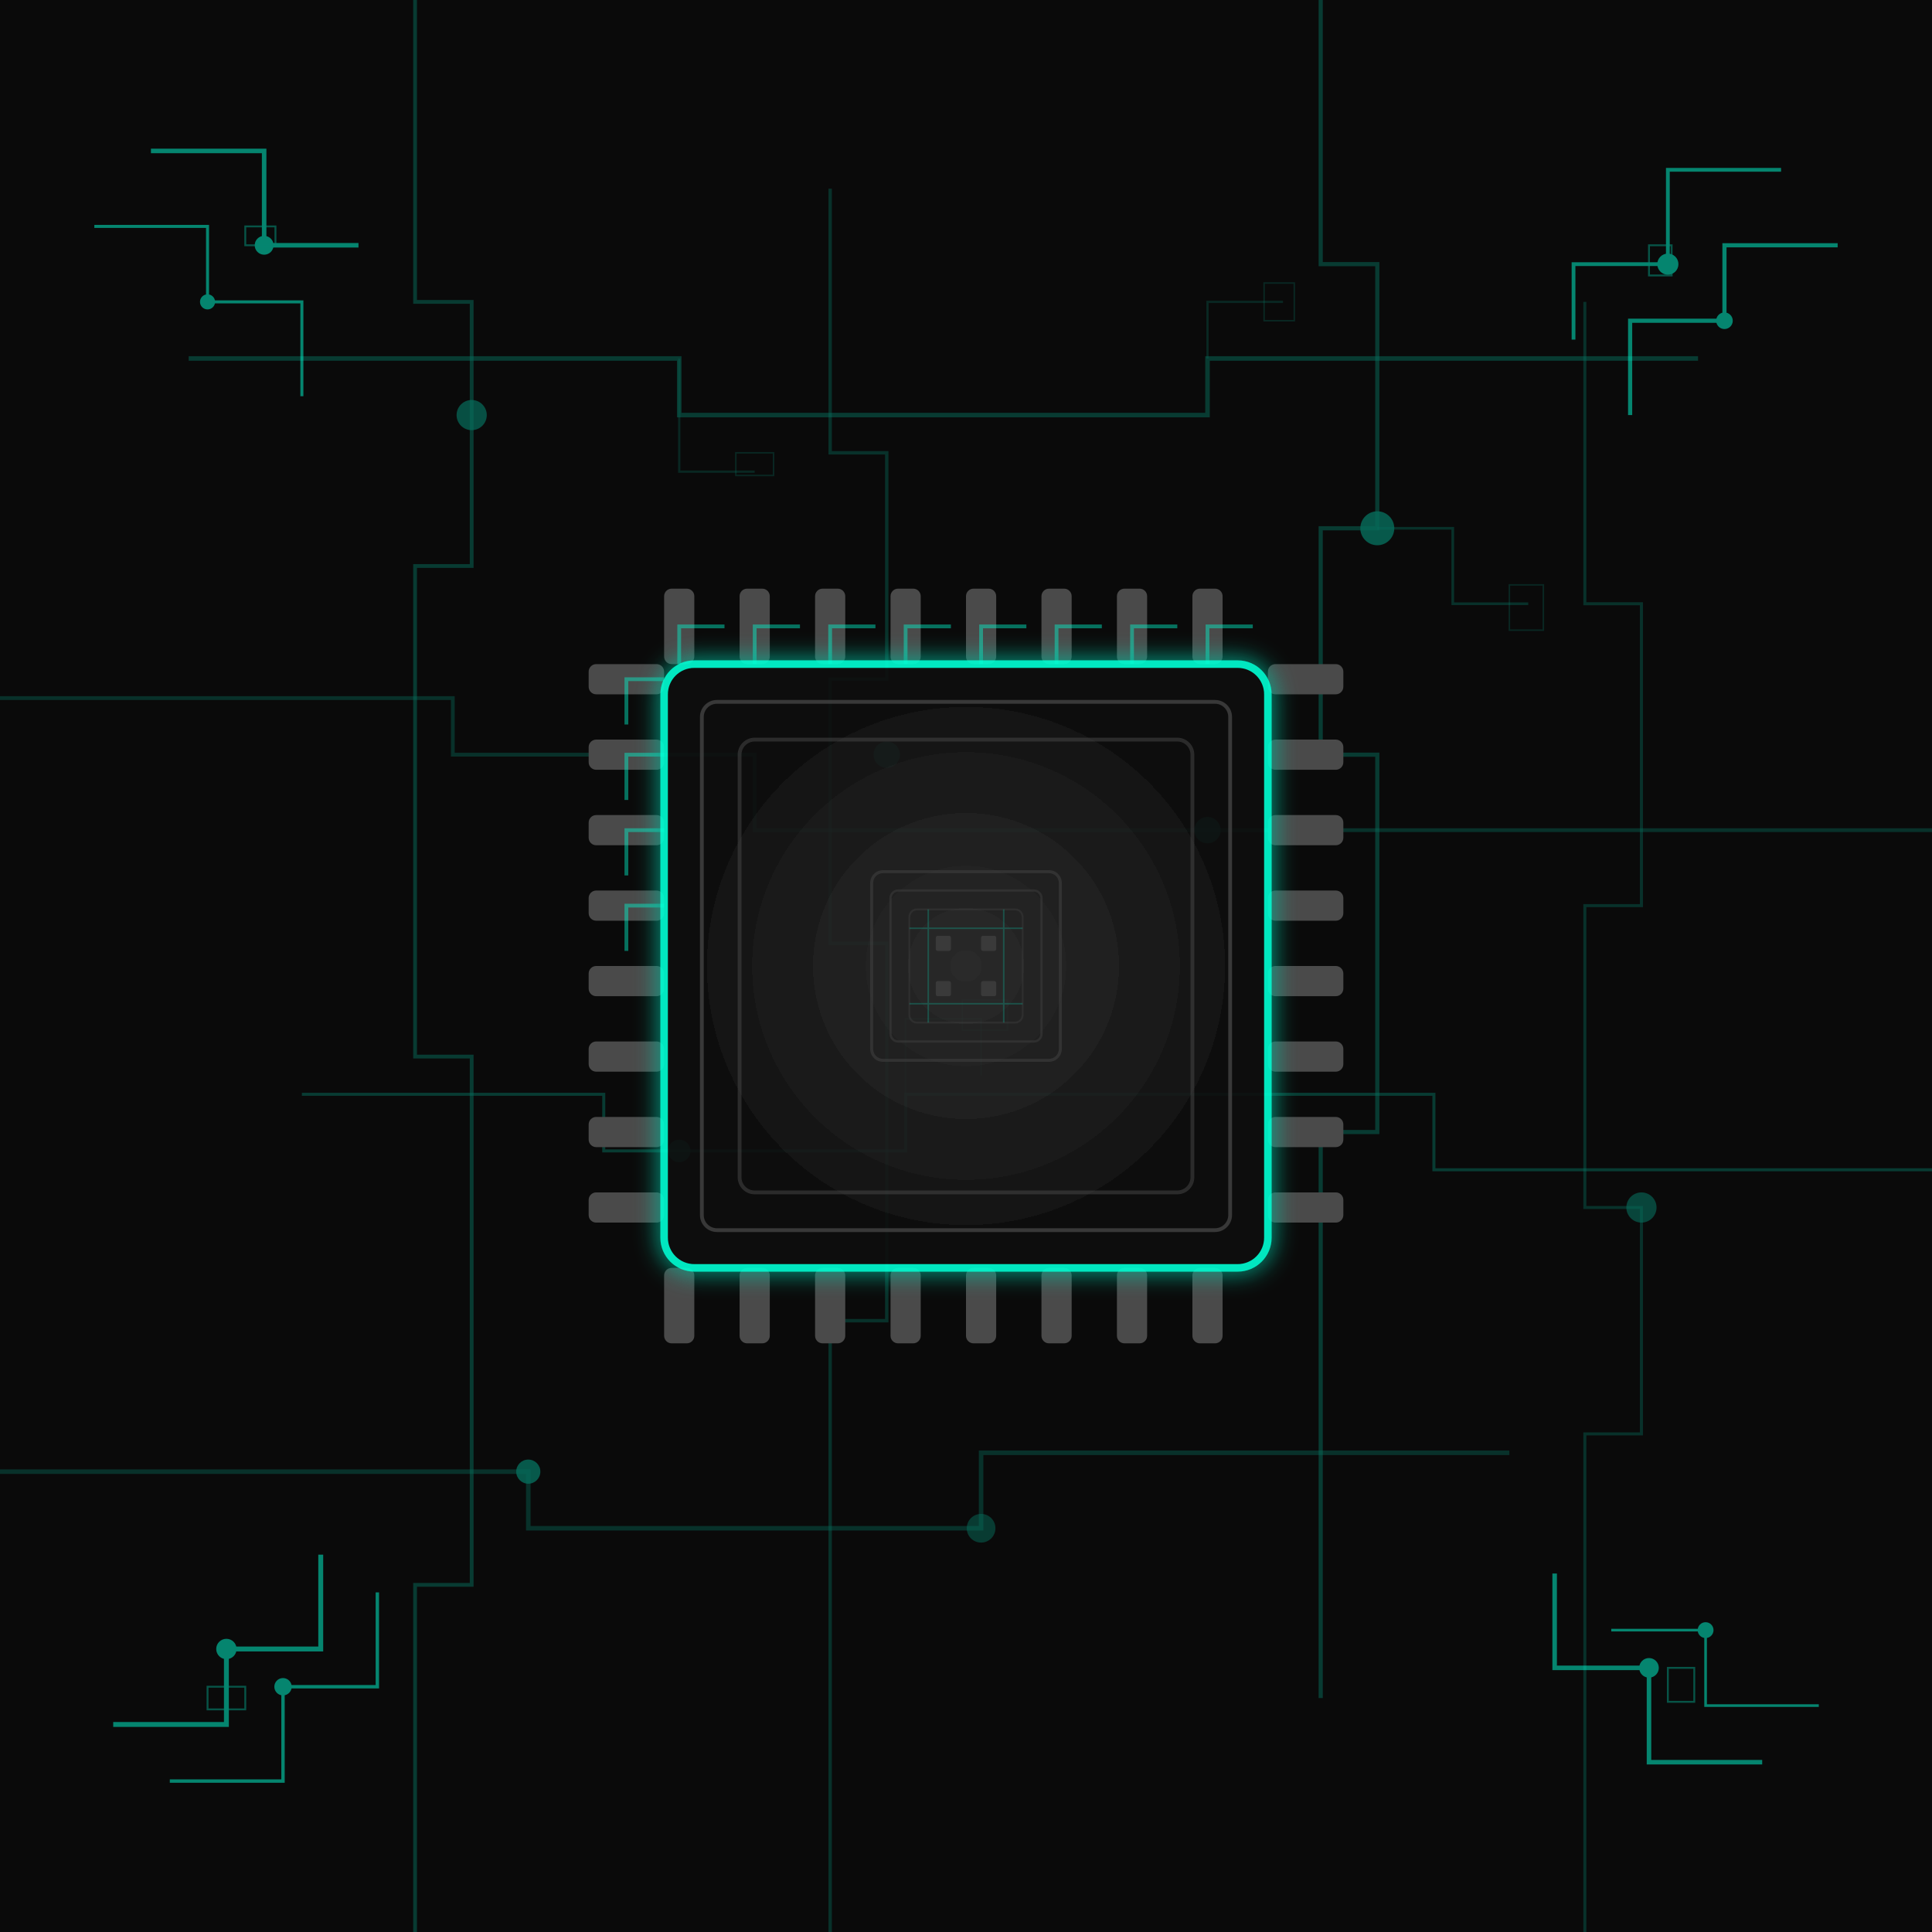
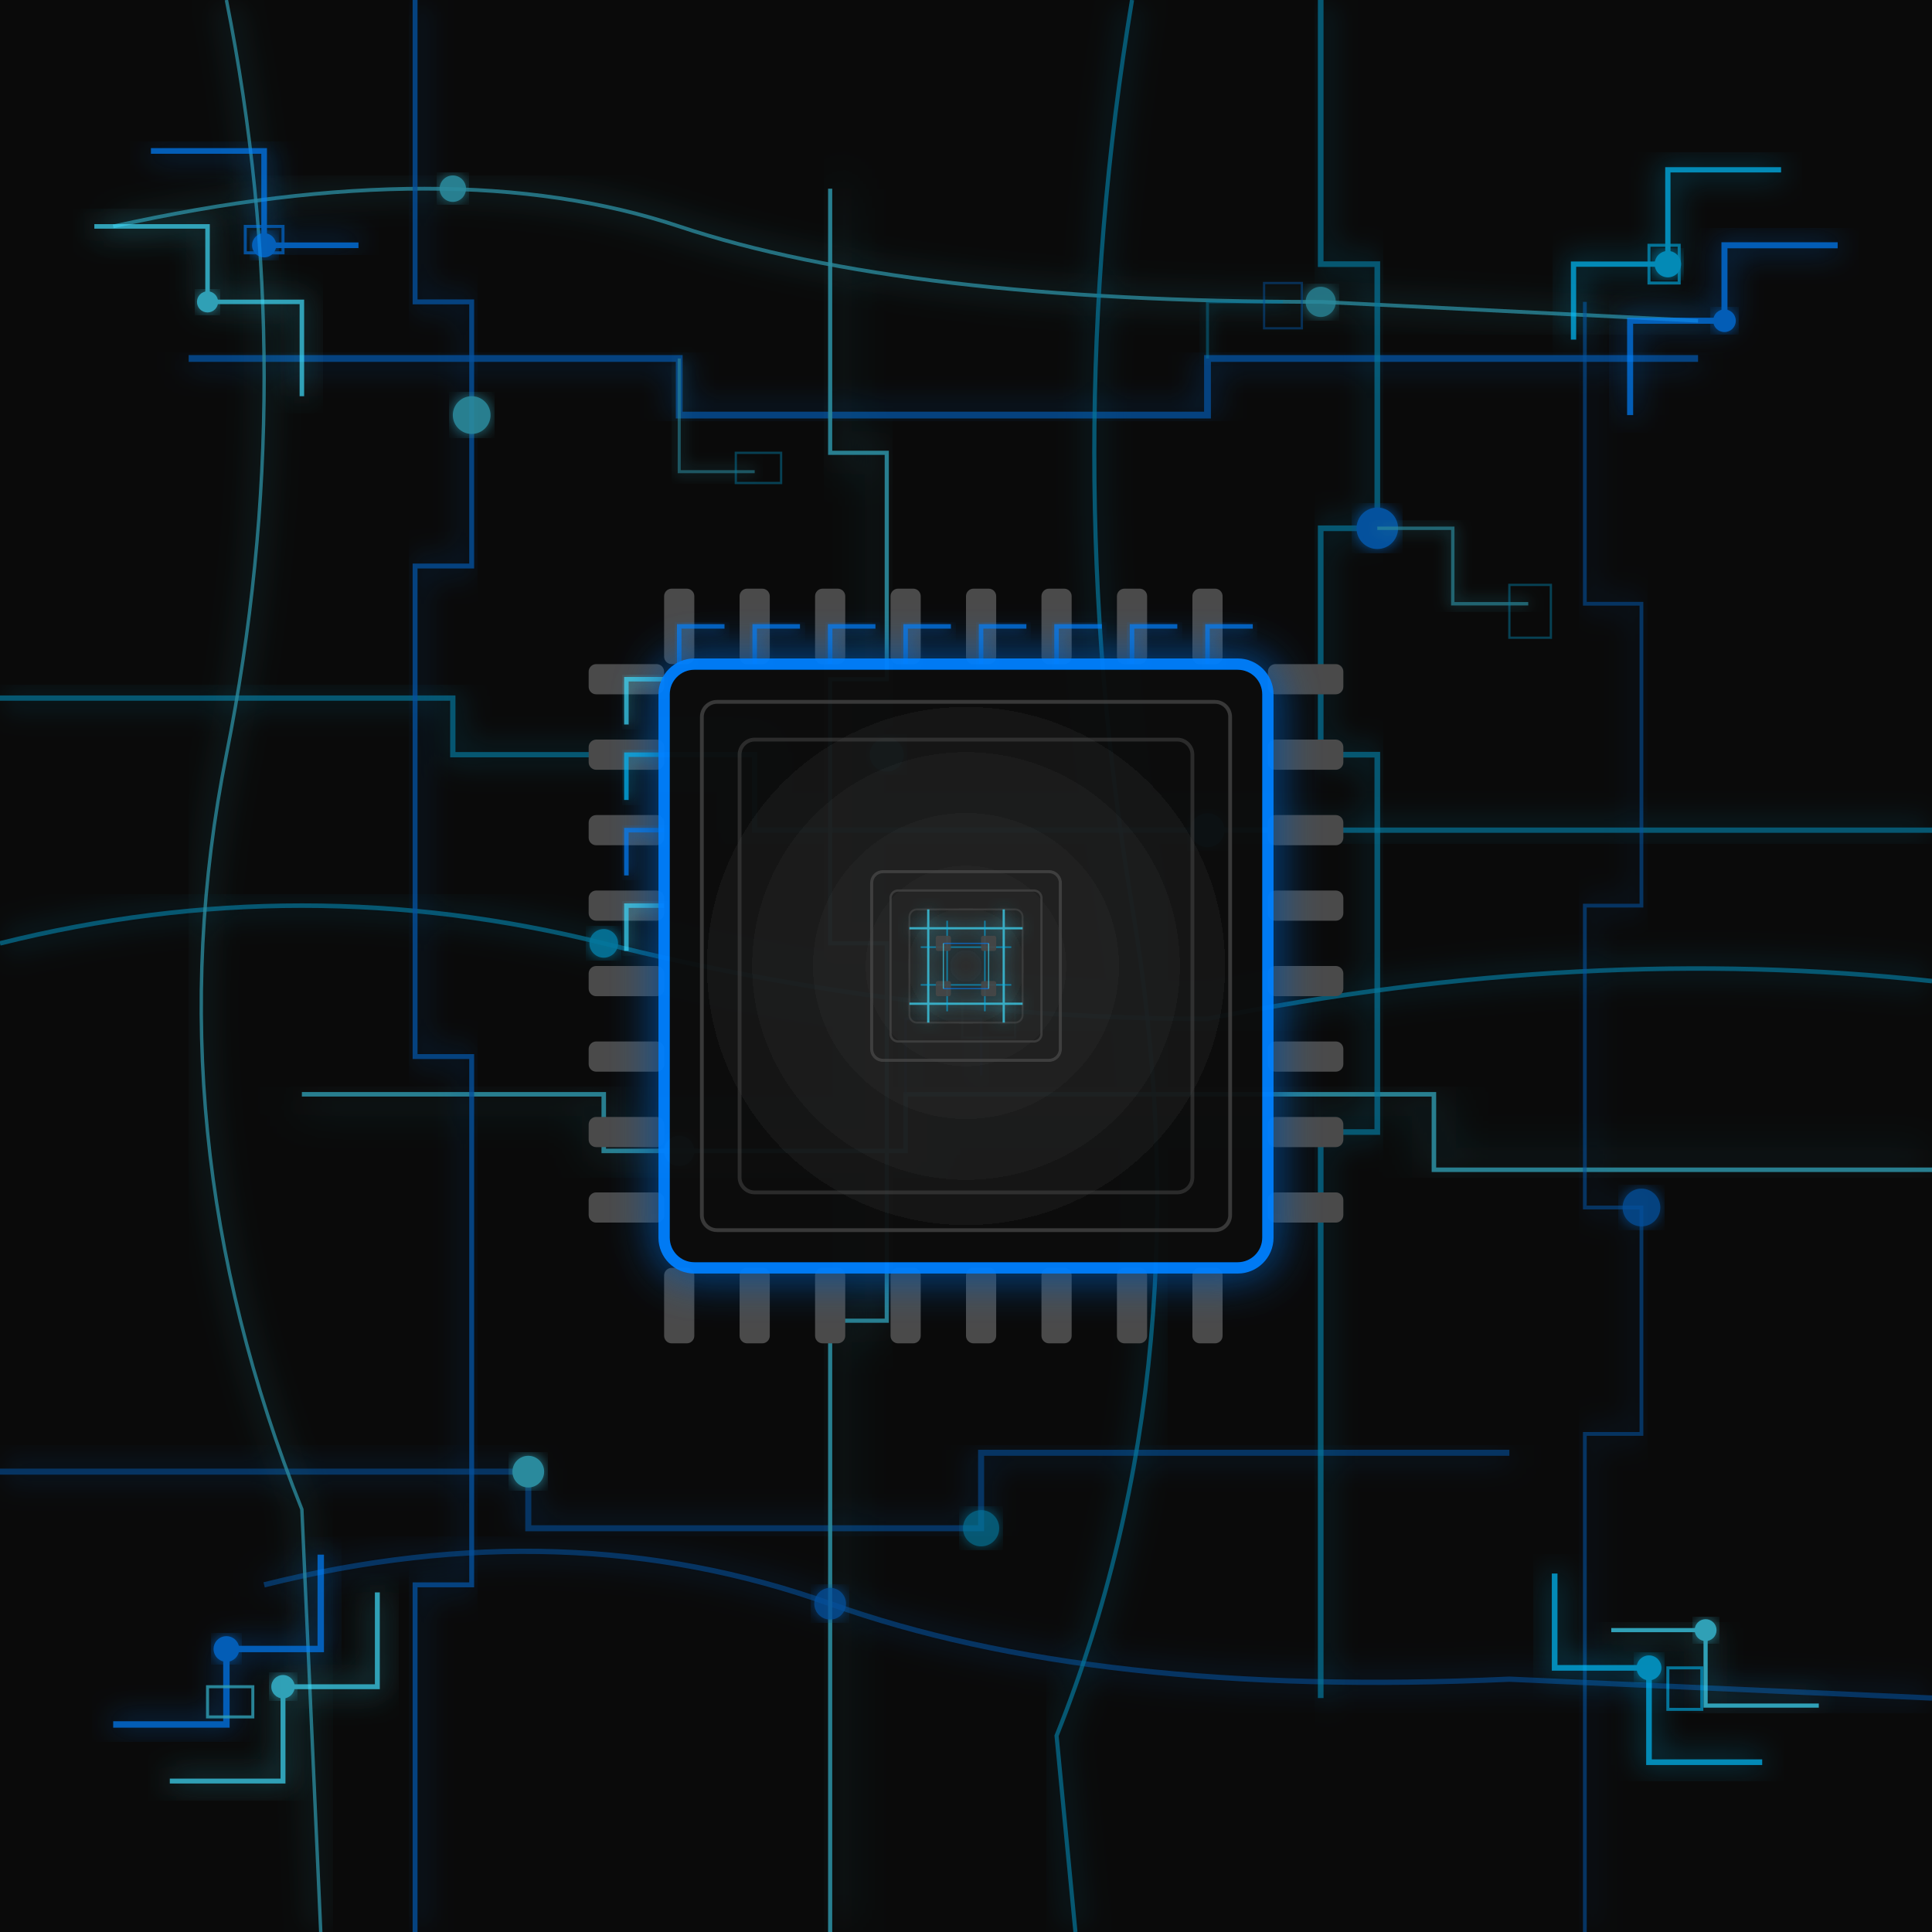
<svg xmlns="http://www.w3.org/2000/svg" width="512" height="512" viewBox="0 0 512 512">
  <defs>
    <radialGradient id="cpuGradient" cx="50%" cy="50%" r="50%">
      <stop offset="0%" style="stop-color:#2E2E2E;stop-opacity:1" />
      <stop offset="70%" style="stop-color:#1A1A1A;stop-opacity:1" />
      <stop offset="100%" style="stop-color:#0A0A0A;stop-opacity:1" />
    </radialGradient>
-     <radialGradient id="keyholeGlow" cx="50%" cy="50%" r="50%">
-       <stop offset="0%" style="stop-color:#00FFD4;stop-opacity:0.8" />
-       <stop offset="40%" style="stop-color:#00E5FF;stop-opacity:0.6" />
-       <stop offset="80%" style="stop-color:#00FFD4;stop-opacity:0.3" />
-       <stop offset="100%" style="stop-color:#00FFD4;stop-opacity:0" />
+     <radialGradient id="blueNeonGlow" cx="50%" cy="50%" r="50%">
+       <stop offset="0%" style="stop-color:#40E0FF;stop-opacity:0.9" />
+       <stop offset="30%" style="stop-color:#00C0FF;stop-opacity:0.7" />
+       <stop offset="60%" style="stop-color:#0080FF;stop-opacity:0.4" />
+       <stop offset="100%" style="stop-color:#0080FF;stop-opacity:0" />
    </radialGradient>
-     <filter id="glow">
-       <feGaussianBlur stdDeviation="3" result="coloredBlur" />
+     <filter id="neonGlow">
+       <feGaussianBlur stdDeviation="4" result="coloredBlur" />
+       <feMerge>
+         <feMergeNode in="coloredBlur" />
+         <feMergeNode in="SourceGraphic" />
+       </feMerge>
+     </filter>
+     <filter id="strongGlow">
+       <feGaussianBlur stdDeviation="6" result="coloredBlur" />
      <feMerge>
        <feMergeNode in="coloredBlur" />
        <feMergeNode in="SourceGraphic" />
      </feMerge>
    </filter>
    <filter id="innerGlow">
      <feGaussianBlur stdDeviation="2" result="coloredBlur" />
      <feMerge>
        <feMergeNode in="coloredBlur" />
        <feMergeNode in="SourceGraphic" />
      </feMerge>
    </filter>
  </defs>
  <rect width="512" height="512" fill="#0A0A0A" />
-   <g opacity="0.4">
-     <path d="M50,95 L180,95 L180,110 L320,110 L320,95 L450,95" stroke="#00FFD4" stroke-width="1.2" fill="none" opacity="0.5" />
-     <path d="M0,185 L120,185 L120,200 L200,200 L200,220 L512,220" stroke="#00FFD4" stroke-width="1" fill="none" opacity="0.4" />
-     <path d="M80,290 L160,290 L160,305 L240,305 L240,290 L380,290 L380,310 L512,310" stroke="#00FFD4" stroke-width="0.8" fill="none" opacity="0.5" />
-     <path d="M0,390 L140,390 L140,405 L260,405 L260,385 L400,385" stroke="#00FFD4" stroke-width="1.2" fill="none" opacity="0.4" />
-     <path d="M110,0 L110,80 L125,80 L125,150 L110,150 L110,280 L125,280 L125,420 L110,420 L110,512" stroke="#00FFD4" stroke-width="1" fill="none" opacity="0.5" />
-     <path d="M220,50 L220,120 L235,120 L235,180 L220,180 L220,250 L235,250 L235,350 L220,350 L220,512" stroke="#00FFD4" stroke-width="0.9" fill="none" opacity="0.4" />
-     <path d="M350,0 L350,70 L365,70 L365,140 L350,140 L350,200 L365,200 L365,300 L350,300 L350,450" stroke="#00FFD4" stroke-width="1.1" fill="none" opacity="0.5" />
-     <path d="M420,80 L420,160 L435,160 L435,240 L420,240 L420,320 L435,320 L435,380 L420,380 L420,512" stroke="#00FFD4" stroke-width="0.8" fill="none" opacity="0.4" />
-     <circle cx="125" cy="110" r="4" fill="#00FFD4" opacity="0.7" />
-     <circle cx="235" cy="200" r="3.5" fill="#00FFD4" opacity="0.6" />
-     <circle cx="365" cy="140" r="4.5" fill="#00FFD4" opacity="0.8" />
-     <circle cx="180" cy="305" r="3" fill="#00FFD4" opacity="0.6" />
-     <circle cx="320" cy="220" r="3.5" fill="#00FFD4" opacity="0.7" />
-     <circle cx="435" cy="320" r="4" fill="#00FFD4" opacity="0.6" />
-     <circle cx="140" cy="390" r="3.2" fill="#00FFD4" opacity="0.8" />
-     <circle cx="260" cy="405" r="3.8" fill="#00FFD4" opacity="0.5" />
-     <path d="M180,95 L180,125 L200,125" stroke="#00FFD4" stroke-width="0.6" fill="none" opacity="0.3" />
-     <path d="M320,95 L320,80 L340,80" stroke="#00FFD4" stroke-width="0.6" fill="none" opacity="0.3" />
-     <path d="M240,290 L240,270 L260,270 L260,285" stroke="#00FFD4" stroke-width="0.5" fill="none" opacity="0.3" />
-     <path d="M365,140 L385,140 L385,160 L405,160" stroke="#00FFD4" stroke-width="0.7" fill="none" opacity="0.4" />
-     <rect x="195" y="120" width="10" height="6" fill="none" stroke="#00FFD4" stroke-width="0.4" opacity="0.3" />
-     <rect x="335" y="75" width="8" height="10" fill="none" stroke="#00FFD4" stroke-width="0.4" opacity="0.3" />
-     <rect x="255" y="265" width="12" height="8" fill="none" stroke="#00FFD4" stroke-width="0.4" opacity="0.3" />
-     <rect x="400" y="155" width="9" height="12" fill="none" stroke="#00FFD4" stroke-width="0.4" opacity="0.3" />
+   <g opacity="0.6">
+     <path d="M50,95 L180,95 L180,110 L320,110 L320,95 L450,95" stroke="#0080FF" stroke-width="1.8" fill="none" opacity="0.8" filter="url(#neonGlow)" />
+     <path d="M0,185 L120,185 L120,200 L200,200 L200,220 L512,220" stroke="#00C0FF" stroke-width="1.4" fill="none" opacity="0.7" filter="url(#neonGlow)" />
+     <path d="M80,290 L160,290 L160,305 L240,305 L240,290 L380,290 L380,310 L512,310" stroke="#40E0FF" stroke-width="1.2" fill="none" opacity="0.9" filter="url(#strongGlow)" />
+     <path d="M0,390 L140,390 L140,405 L260,405 L260,385 L400,385" stroke="#0080FF" stroke-width="1.6" fill="none" opacity="0.6" filter="url(#neonGlow)" />
+     <path d="M30,60 Q120,40 180,60 T350,80 L450,85" stroke="#40E0FF" stroke-width="1.0" fill="none" opacity="0.8" filter="url(#neonGlow)" />
+     <path d="M0,250 Q80,230 160,250 T320,270 Q420,250 512,260" stroke="#00C0FF" stroke-width="1.2" fill="none" opacity="0.7" filter="url(#neonGlow)" />
+     <path d="M70,420 Q150,400 220,425 T400,445 L512,450" stroke="#0080FF" stroke-width="1.4" fill="none" opacity="0.6" filter="url(#neonGlow)" />
+     <path d="M110,0 L110,80 L125,80 L125,150 L110,150 L110,280 L125,280 L125,420 L110,420 L110,512" stroke="#0080FF" stroke-width="1.3" fill="none" opacity="0.8" filter="url(#neonGlow)" />
+     <path d="M220,50 L220,120 L235,120 L235,180 L220,180 L220,250 L235,250 L235,350 L220,350 L220,512" stroke="#40E0FF" stroke-width="1.1" fill="none" opacity="0.9" filter="url(#strongGlow)" />
+     <path d="M350,0 L350,70 L365,70 L365,140 L350,140 L350,200 L365,200 L365,300 L350,300 L350,450" stroke="#00C0FF" stroke-width="1.5" fill="none" opacity="0.7" filter="url(#neonGlow)" />
+     <path d="M420,80 L420,160 L435,160 L435,240 L420,240 L420,320 L435,320 L435,380 L420,380 L420,512" stroke="#0080FF" stroke-width="1.0" fill="none" opacity="0.6" filter="url(#neonGlow)" />
+     <path d="M60,0 Q80,100 60,200 T80,400 L85,512" stroke="#40E0FF" stroke-width="0.9" fill="none" opacity="0.8" filter="url(#neonGlow)" />
+     <path d="M300,0 Q280,120 300,240 T280,460 L285,512" stroke="#00C0FF" stroke-width="1.1" fill="none" opacity="0.7" filter="url(#neonGlow)" />
+     <circle cx="125" cy="110" r="5" fill="#40E0FF" opacity="0.9" filter="url(#innerGlow)" />
+     <circle cx="235" cy="200" r="4.5" fill="#00C0FF" opacity="0.8" filter="url(#innerGlow)" />
+     <circle cx="365" cy="140" r="5.5" fill="#0080FF" opacity="1.0" filter="url(#innerGlow)" />
+     <circle cx="180" cy="305" r="4" fill="#40E0FF" opacity="0.8" filter="url(#innerGlow)" />
+     <circle cx="320" cy="220" r="4.5" fill="#00C0FF" opacity="0.9" filter="url(#innerGlow)" />
+     <circle cx="435" cy="320" r="5" fill="#0080FF" opacity="0.8" filter="url(#innerGlow)" />
+     <circle cx="140" cy="390" r="4.2" fill="#40E0FF" opacity="1.0" filter="url(#innerGlow)" />
+     <circle cx="260" cy="405" r="4.8" fill="#00C0FF" opacity="0.7" filter="url(#innerGlow)" />
+     <circle cx="120" cy="50" r="3.5" fill="#40E0FF" opacity="0.9" filter="url(#innerGlow)" />
+     <circle cx="350" cy="80" r="4" fill="#40E0FF" opacity="0.8" filter="url(#innerGlow)" />
+     <circle cx="160" cy="250" r="3.8" fill="#00C0FF" opacity="0.9" filter="url(#innerGlow)" />
+     <circle cx="220" cy="425" r="4.2" fill="#0080FF" opacity="0.8" filter="url(#innerGlow)" />
+     <path d="M180,95 L180,125 L200,125" stroke="#40E0FF" stroke-width="0.8" fill="none" opacity="0.6" filter="url(#innerGlow)" />
+     <path d="M320,95 L320,80 L340,80" stroke="#00C0FF" stroke-width="0.8" fill="none" opacity="0.5" filter="url(#innerGlow)" />
+     <path d="M240,290 L240,270 L260,270 L260,285" stroke="#0080FF" stroke-width="0.7" fill="none" opacity="0.6" filter="url(#innerGlow)" />
+     <path d="M365,140 L385,140 L385,160 L405,160" stroke="#40E0FF" stroke-width="0.9" fill="none" opacity="0.7" filter="url(#innerGlow)" />
+     <rect x="195" y="120" width="12" height="8" fill="none" stroke="#00C0FF" stroke-width="0.6" opacity="0.5" />
+     <rect x="335" y="75" width="10" height="12" fill="none" stroke="#0080FF" stroke-width="0.6" opacity="0.5" />
+     <rect x="255" y="265" width="14" height="10" fill="none" stroke="#40E0FF" stroke-width="0.6" opacity="0.5" />
+     <rect x="400" y="155" width="11" height="14" fill="none" stroke="#00C0FF" stroke-width="0.6" opacity="0.5" />
  </g>
  <g transform="translate(256,256)">
    <g>
      <rect x="-80" y="-100" width="8" height="20" fill="#4A4A4A" rx="2" />
      <rect x="-60" y="-100" width="8" height="20" fill="#4A4A4A" rx="2" />
      <rect x="-40" y="-100" width="8" height="20" fill="#4A4A4A" rx="2" />
      <rect x="-20" y="-100" width="8" height="20" fill="#4A4A4A" rx="2" />
      <rect x="0" y="-100" width="8" height="20" fill="#4A4A4A" rx="2" />
      <rect x="20" y="-100" width="8" height="20" fill="#4A4A4A" rx="2" />
      <rect x="40" y="-100" width="8" height="20" fill="#4A4A4A" rx="2" />
      <rect x="60" y="-100" width="8" height="20" fill="#4A4A4A" rx="2" />
    </g>
    <g>
      <rect x="-80" y="80" width="8" height="20" fill="#4A4A4A" rx="2" />
      <rect x="-60" y="80" width="8" height="20" fill="#4A4A4A" rx="2" />
      <rect x="-40" y="80" width="8" height="20" fill="#4A4A4A" rx="2" />
      <rect x="-20" y="80" width="8" height="20" fill="#4A4A4A" rx="2" />
      <rect x="0" y="80" width="8" height="20" fill="#4A4A4A" rx="2" />
      <rect x="20" y="80" width="8" height="20" fill="#4A4A4A" rx="2" />
      <rect x="40" y="80" width="8" height="20" fill="#4A4A4A" rx="2" />
      <rect x="60" y="80" width="8" height="20" fill="#4A4A4A" rx="2" />
    </g>
    <g>
      <rect x="-100" y="-80" width="20" height="8" fill="#4A4A4A" rx="2" />
      <rect x="-100" y="-60" width="20" height="8" fill="#4A4A4A" rx="2" />
      <rect x="-100" y="-40" width="20" height="8" fill="#4A4A4A" rx="2" />
      <rect x="-100" y="-20" width="20" height="8" fill="#4A4A4A" rx="2" />
      <rect x="-100" y="0" width="20" height="8" fill="#4A4A4A" rx="2" />
      <rect x="-100" y="20" width="20" height="8" fill="#4A4A4A" rx="2" />
      <rect x="-100" y="40" width="20" height="8" fill="#4A4A4A" rx="2" />
      <rect x="-100" y="60" width="20" height="8" fill="#4A4A4A" rx="2" />
    </g>
    <g>
      <rect x="80" y="-80" width="20" height="8" fill="#4A4A4A" rx="2" />
      <rect x="80" y="-60" width="20" height="8" fill="#4A4A4A" rx="2" />
      <rect x="80" y="-40" width="20" height="8" fill="#4A4A4A" rx="2" />
      <rect x="80" y="-20" width="20" height="8" fill="#4A4A4A" rx="2" />
      <rect x="80" y="0" width="20" height="8" fill="#4A4A4A" rx="2" />
      <rect x="80" y="20" width="20" height="8" fill="#4A4A4A" rx="2" />
      <rect x="80" y="40" width="20" height="8" fill="#4A4A4A" rx="2" />
      <rect x="80" y="60" width="20" height="8" fill="#4A4A4A" rx="2" />
    </g>
-     <g opacity="0.6" stroke="#00FFD4" stroke-width="1" fill="none">
-       <path d="M-76,-80 L-76,-90 L-64,-90" opacity="0.7" />
-       <path d="M-56,-80 L-56,-90 L-44,-90" opacity="0.7" />
-       <path d="M-36,-80 L-36,-90 L-24,-90" opacity="0.7" />
-       <path d="M-16,-80 L-16,-90 L-4,-90" opacity="0.7" />
-       <path d="M4,-80 L4,-90 L16,-90" opacity="0.7" />
-       <path d="M24,-80 L24,-90 L36,-90" opacity="0.7" />
-       <path d="M44,-80 L44,-90 L56,-90" opacity="0.7" />
-       <path d="M64,-80 L64,-90 L76,-90" opacity="0.7" />
-       <path d="M-80,-76 L-90,-76 L-90,-64" opacity="0.7" />
-       <path d="M-80,-56 L-90,-56 L-90,-44" opacity="0.7" />
-       <path d="M-80,-36 L-90,-36 L-90,-24" opacity="0.7" />
-       <path d="M-80,-16 L-90,-16 L-90,-4" opacity="0.7" />
+     <g opacity="0.8" stroke="#0080FF" stroke-width="1.2" fill="none">
+       <path d="M-76,-80 L-76,-90 L-64,-90" opacity="0.9" filter="url(#innerGlow)" />
+       <path d="M-56,-80 L-56,-90 L-44,-90" opacity="0.9" filter="url(#innerGlow)" />
+       <path d="M-36,-80 L-36,-90 L-24,-90" opacity="0.9" filter="url(#innerGlow)" />
+       <path d="M-16,-80 L-16,-90 L-4,-90" opacity="0.9" filter="url(#innerGlow)" />
+       <path d="M4,-80 L4,-90 L16,-90" opacity="0.9" filter="url(#innerGlow)" />
+       <path d="M24,-80 L24,-90 L36,-90" opacity="0.9" filter="url(#innerGlow)" />
+       <path d="M44,-80 L44,-90 L56,-90" opacity="0.9" filter="url(#innerGlow)" />
+       <path d="M64,-80 L64,-90 L76,-90" opacity="0.9" filter="url(#innerGlow)" />
+       <path d="M-80,-76 L-90,-76 L-90,-64" opacity="0.9" stroke="#40E0FF" filter="url(#innerGlow)" />
+       <path d="M-80,-56 L-90,-56 L-90,-44" opacity="0.9" stroke="#00C0FF" filter="url(#innerGlow)" />
+       <path d="M-80,-36 L-90,-36 L-90,-24" opacity="0.9" stroke="#0080FF" filter="url(#innerGlow)" />
+       <path d="M-80,-16 L-90,-16 L-90,-4" opacity="0.9" stroke="#40E0FF" filter="url(#innerGlow)" />
    </g>
-     <rect x="-80" y="-80" width="160" height="160" fill="url(#cpuGradient)" rx="8" stroke="#00FFD4" stroke-width="2" opacity="0.9" filter="url(#glow)" />
+     <rect x="-80" y="-80" width="160" height="160" fill="url(#cpuGradient)" rx="8" stroke="#0080FF" stroke-width="3" opacity="0.95" filter="url(#strongGlow)" />
    <rect x="-70" y="-70" width="140" height="140" fill="none" stroke="#4A4A4A" stroke-width="1" rx="4" opacity="0.7" />
    <rect x="-60" y="-60" width="120" height="120" fill="none" stroke="#4A4A4A" stroke-width="1" rx="4" opacity="0.5" />
-     <g opacity="0.7">
-       <rect x="-25" y="-25" width="50" height="50" fill="none" stroke="#4A4A4A" stroke-width="0.8" rx="3" opacity="0.6" />
-       <rect x="-20" y="-20" width="40" height="40" fill="none" stroke="#4A4A4A" stroke-width="0.6" rx="2" opacity="0.5" />
-       <rect x="-15" y="-15" width="30" height="30" fill="none" stroke="#4A4A4A" stroke-width="0.5" rx="2" opacity="0.4" />
-       <path d="M-15,-10 L15,-10 M-10,-15 L-10,15 M10,-15 L10,15 M-15,10 L15,10" stroke="#00FFD4" stroke-width="0.4" opacity="0.3" />
-       <rect x="-8" y="-8" width="4" height="4" fill="#4A4A4A" rx="0.5" opacity="0.8" />
-       <rect x="4" y="-8" width="4" height="4" fill="#4A4A4A" rx="0.5" opacity="0.8" />
-       <rect x="-8" y="4" width="4" height="4" fill="#4A4A4A" rx="0.5" opacity="0.8" />
-       <rect x="4" y="4" width="4" height="4" fill="#4A4A4A" rx="0.5" opacity="0.8" />
+     <g opacity="0.9">
+       <rect x="-25" y="-25" width="50" height="50" fill="none" stroke="#4A4A4A" stroke-width="0.8" rx="3" opacity="0.8" />
+       <rect x="-20" y="-20" width="40" height="40" fill="none" stroke="#4A4A4A" stroke-width="0.6" rx="2" opacity="0.7" />
+       <rect x="-15" y="-15" width="30" height="30" fill="none" stroke="#4A4A4A" stroke-width="0.5" rx="2" opacity="0.6" />
+       <path d="M-15,-10 L15,-10 M-10,-15 L-10,15 M10,-15 L10,15 M-15,10 L15,10" stroke="#40E0FF" stroke-width="0.6" opacity="0.8" filter="url(#innerGlow)" />
+       <path d="M-12,-5 L12,-5 M-5,-12 L-5,12 M5,-12 L5,12 M-12,5 L12,5" stroke="#00C0FF" stroke-width="0.4" opacity="0.6" filter="url(#innerGlow)" />
+       <rect x="-8" y="-8" width="4" height="4" fill="#4A4A4A" rx="0.5" opacity="0.9" />
+       <rect x="4" y="-8" width="4" height="4" fill="#4A4A4A" rx="0.5" opacity="0.9" />
+       <rect x="-8" y="4" width="4" height="4" fill="#4A4A4A" rx="0.5" opacity="0.9" />
+       <rect x="4" y="4" width="4" height="4" fill="#4A4A4A" rx="0.5" opacity="0.9" />
+       <path d="M-6,-6 L6,-6 M-6,6 L6,6" stroke="#0080FF" stroke-width="0.3" opacity="0.7" />
+       <path d="M-6,-6 L-6,6 M6,-6 L6,6" stroke="#40E0FF" stroke-width="0.3" opacity="0.7" />
    </g>
  </g>
-   <g opacity="0.5">
-     <path d="M40,40 L70,40 L70,65 L95,65" stroke="#00FFD4" stroke-width="1.2" fill="none" />
-     <path d="M25,60 L55,60 L55,80 L80,80 L80,105" stroke="#00FFD4" stroke-width="0.8" fill="none" />
-     <circle cx="70" cy="65" r="2.5" fill="#00FFD4" />
-     <circle cx="55" cy="80" r="2" fill="#00FFD4" />
-     <path d="M472,45 L442,45 L442,70 L417,70 L417,90" stroke="#00FFD4" stroke-width="1" fill="none" />
-     <path d="M487,65 L457,65 L457,85 L432,85 L432,110" stroke="#00FFD4" stroke-width="1.1" fill="none" />
-     <circle cx="442" cy="70" r="2.8" fill="#00FFD4" />
-     <circle cx="457" cy="85" r="2.2" fill="#00FFD4" />
-     <path d="M45,472 L75,472 L75,447 L100,447 L100,422" stroke="#00FFD4" stroke-width="0.9" fill="none" />
-     <path d="M30,457 L60,457 L60,437 L85,437 L85,412" stroke="#00FFD4" stroke-width="1.3" fill="none" />
-     <circle cx="75" cy="447" r="2.3" fill="#00FFD4" />
-     <circle cx="60" cy="437" r="2.7" fill="#00FFD4" />
-     <path d="M467,467 L437,467 L437,442 L412,442 L412,417" stroke="#00FFD4" stroke-width="1.2" fill="none" />
-     <path d="M482,452 L452,452 L452,432 L427,432" stroke="#00FFD4" stroke-width="0.7" fill="none" />
-     <circle cx="437" cy="442" r="2.6" fill="#00FFD4" />
-     <circle cx="452" cy="432" r="2.1" fill="#00FFD4" />
-     <rect x="65" y="60" width="8" height="5" fill="none" stroke="#00FFD4" stroke-width="0.5" opacity="0.6" />
-     <rect x="437" y="65" width="6" height="8" fill="none" stroke="#00FFD4" stroke-width="0.5" opacity="0.6" />
-     <rect x="55" y="447" width="10" height="6" fill="none" stroke="#00FFD4" stroke-width="0.5" opacity="0.6" />
-     <rect x="442" y="442" width="7" height="9" fill="none" stroke="#00FFD4" stroke-width="0.5" opacity="0.6" />
+   <g opacity="0.7">
+     <path d="M40,40 L70,40 L70,65 L95,65" stroke="#0080FF" stroke-width="1.5" fill="none" filter="url(#neonGlow)" />
+     <path d="M25,60 L55,60 L55,80 L80,80 L80,105" stroke="#40E0FF" stroke-width="1.2" fill="none" filter="url(#neonGlow)" />
+     <circle cx="70" cy="65" r="3.2" fill="#0080FF" filter="url(#innerGlow)" />
+     <circle cx="55" cy="80" r="2.8" fill="#40E0FF" filter="url(#innerGlow)" />
+     <path d="M472,45 L442,45 L442,70 L417,70 L417,90" stroke="#00C0FF" stroke-width="1.4" fill="none" filter="url(#neonGlow)" />
+     <path d="M487,65 L457,65 L457,85 L432,85 L432,110" stroke="#0080FF" stroke-width="1.6" fill="none" filter="url(#neonGlow)" />
+     <circle cx="442" cy="70" r="3.5" fill="#00C0FF" filter="url(#innerGlow)" />
+     <circle cx="457" cy="85" r="3" fill="#0080FF" filter="url(#innerGlow)" />
+     <path d="M45,472 L75,472 L75,447 L100,447 L100,422" stroke="#40E0FF" stroke-width="1.3" fill="none" filter="url(#neonGlow)" />
+     <path d="M30,457 L60,457 L60,437 L85,437 L85,412" stroke="#0080FF" stroke-width="1.7" fill="none" filter="url(#neonGlow)" />
+     <circle cx="75" cy="447" r="3.1" fill="#40E0FF" filter="url(#innerGlow)" />
+     <circle cx="60" cy="437" r="3.4" fill="#0080FF" filter="url(#innerGlow)" />
+     <path d="M467,467 L437,467 L437,442 L412,442 L412,417" stroke="#00C0FF" stroke-width="1.5" fill="none" filter="url(#neonGlow)" />
+     <path d="M482,452 L452,452 L452,432 L427,432" stroke="#40E0FF" stroke-width="1.1" fill="none" filter="url(#neonGlow)" />
+     <circle cx="437" cy="442" r="3.3" fill="#00C0FF" filter="url(#innerGlow)" />
+     <circle cx="452" cy="432" r="2.9" fill="#40E0FF" filter="url(#innerGlow)" />
+     <rect x="65" y="60" width="10" height="7" fill="none" stroke="#0080FF" stroke-width="0.8" opacity="0.8" />
+     <rect x="437" y="65" width="8" height="10" fill="none" stroke="#00C0FF" stroke-width="0.8" opacity="0.8" />
+     <rect x="55" y="447" width="12" height="8" fill="none" stroke="#40E0FF" stroke-width="0.8" opacity="0.8" />
+     <rect x="442" y="442" width="9" height="11" fill="none" stroke="#00C0FF" stroke-width="0.8" opacity="0.8" />
  </g>
</svg>
